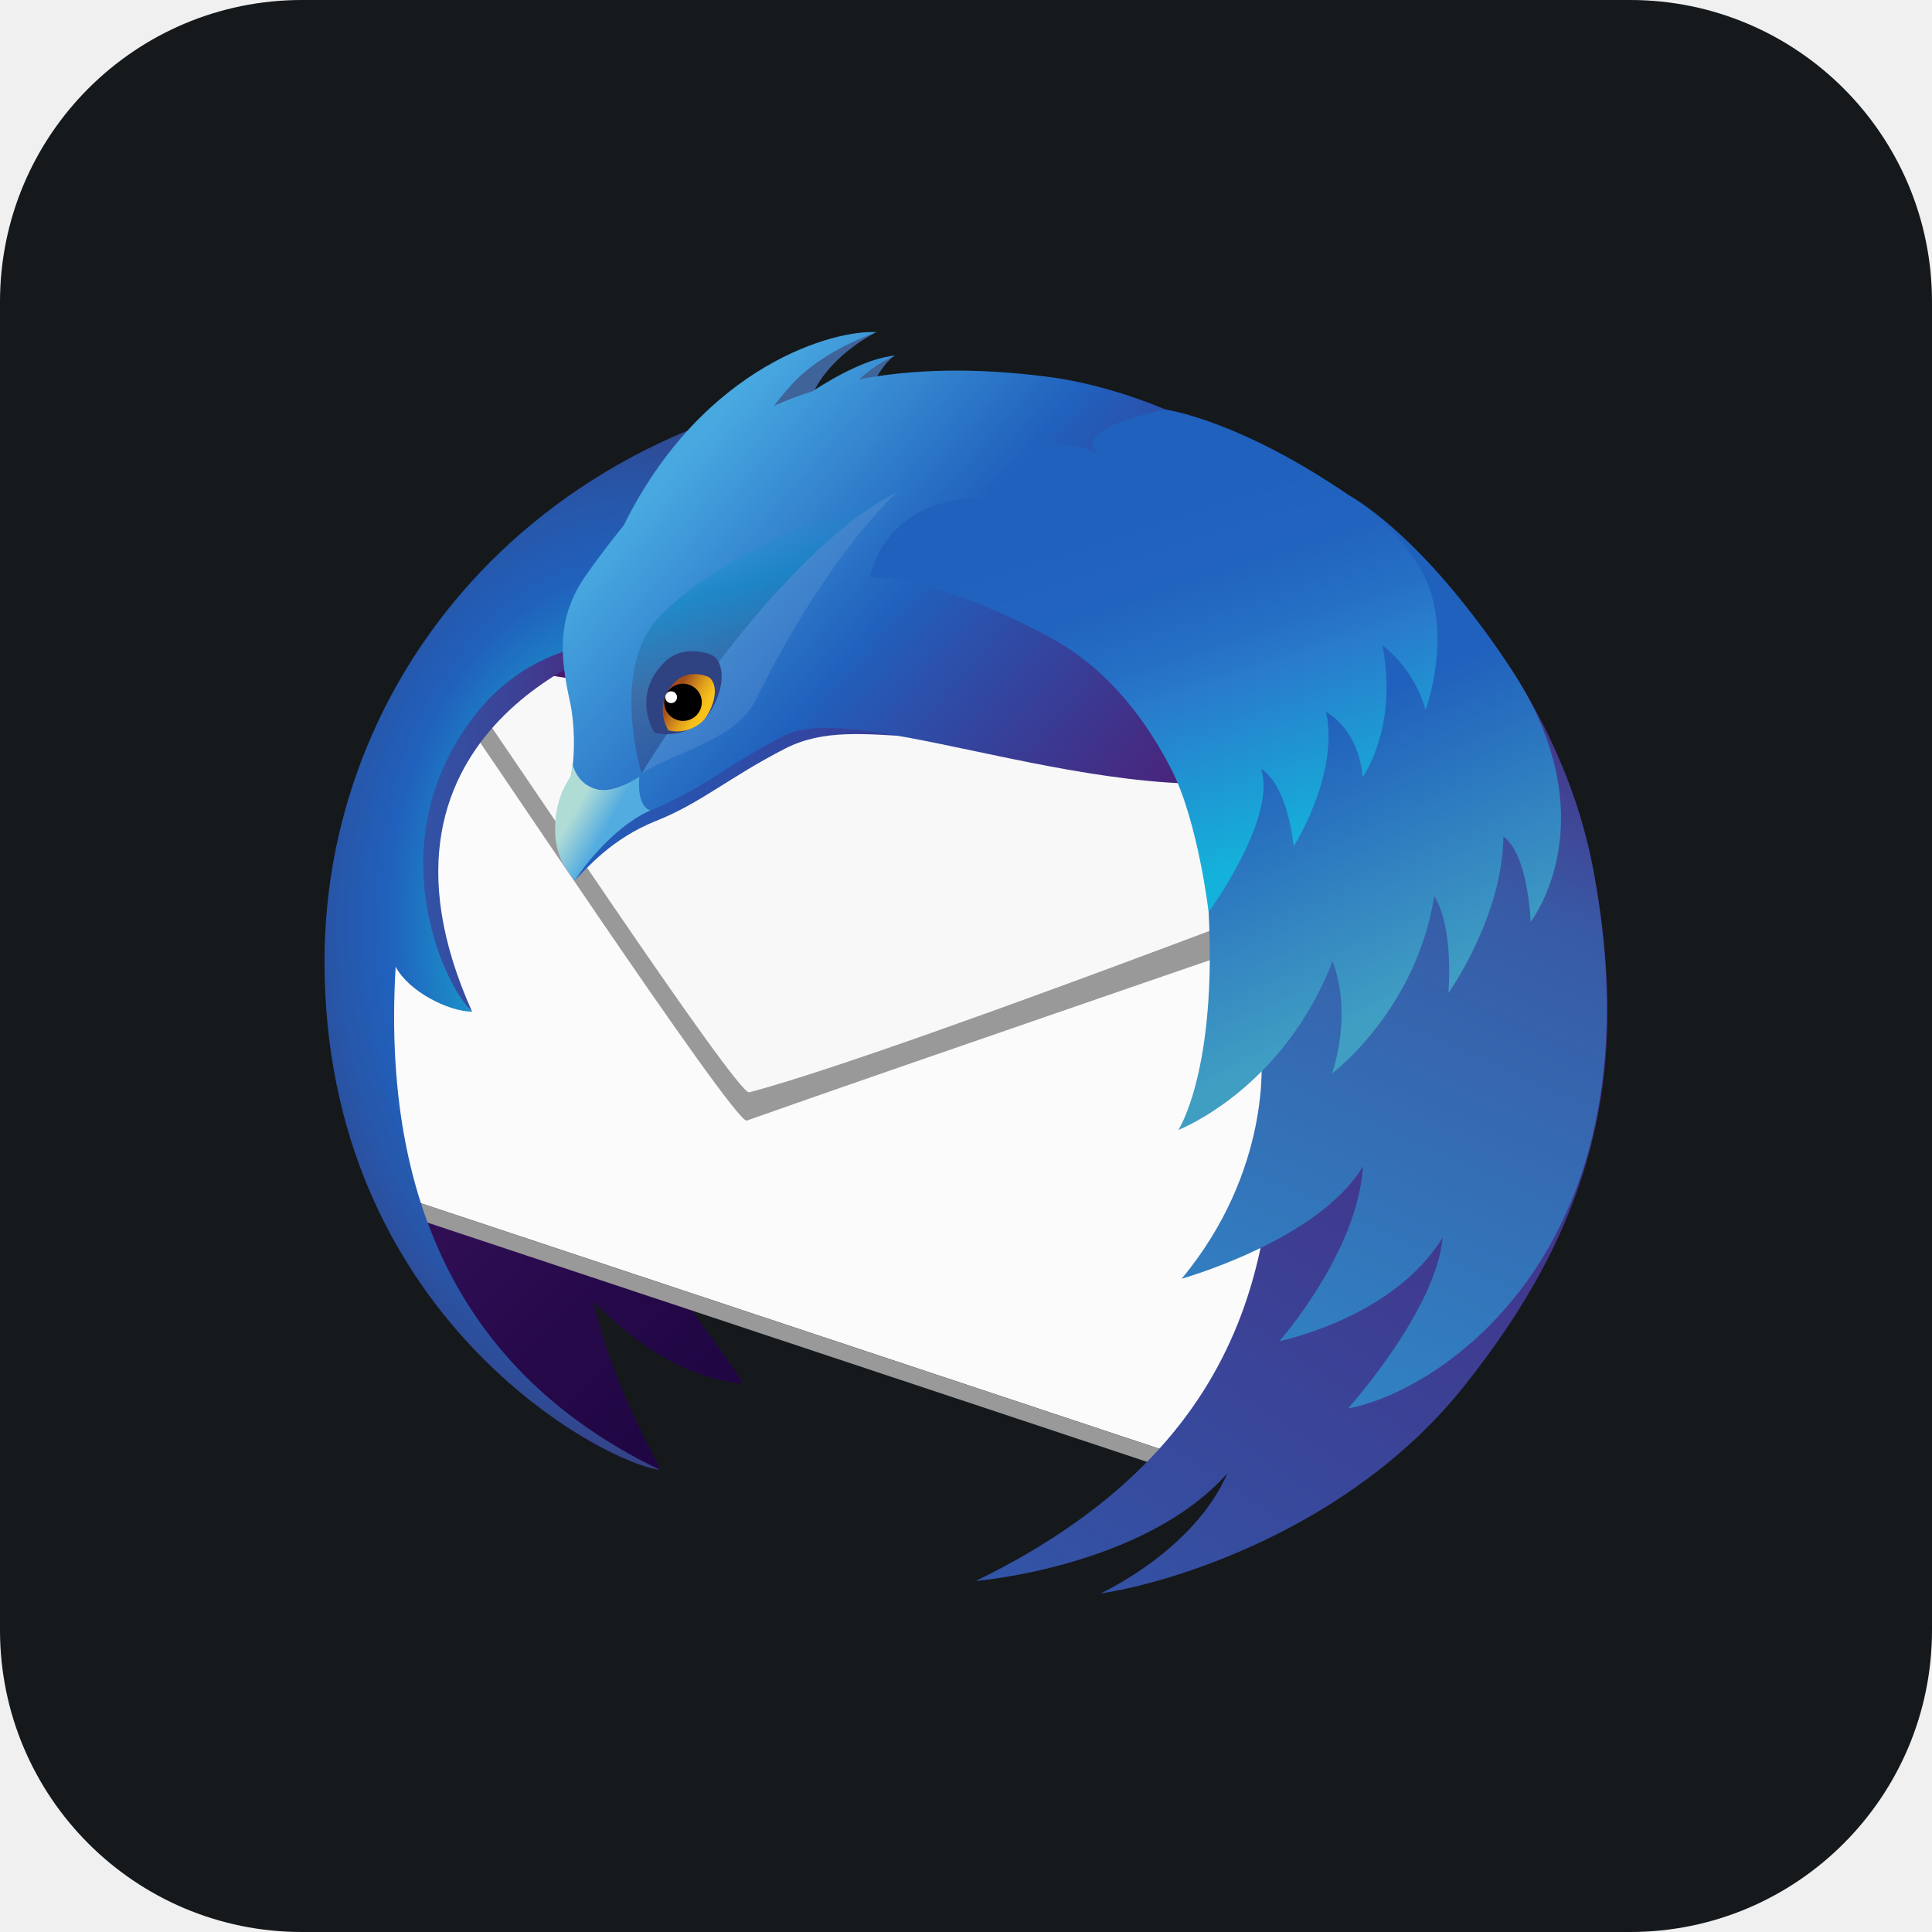
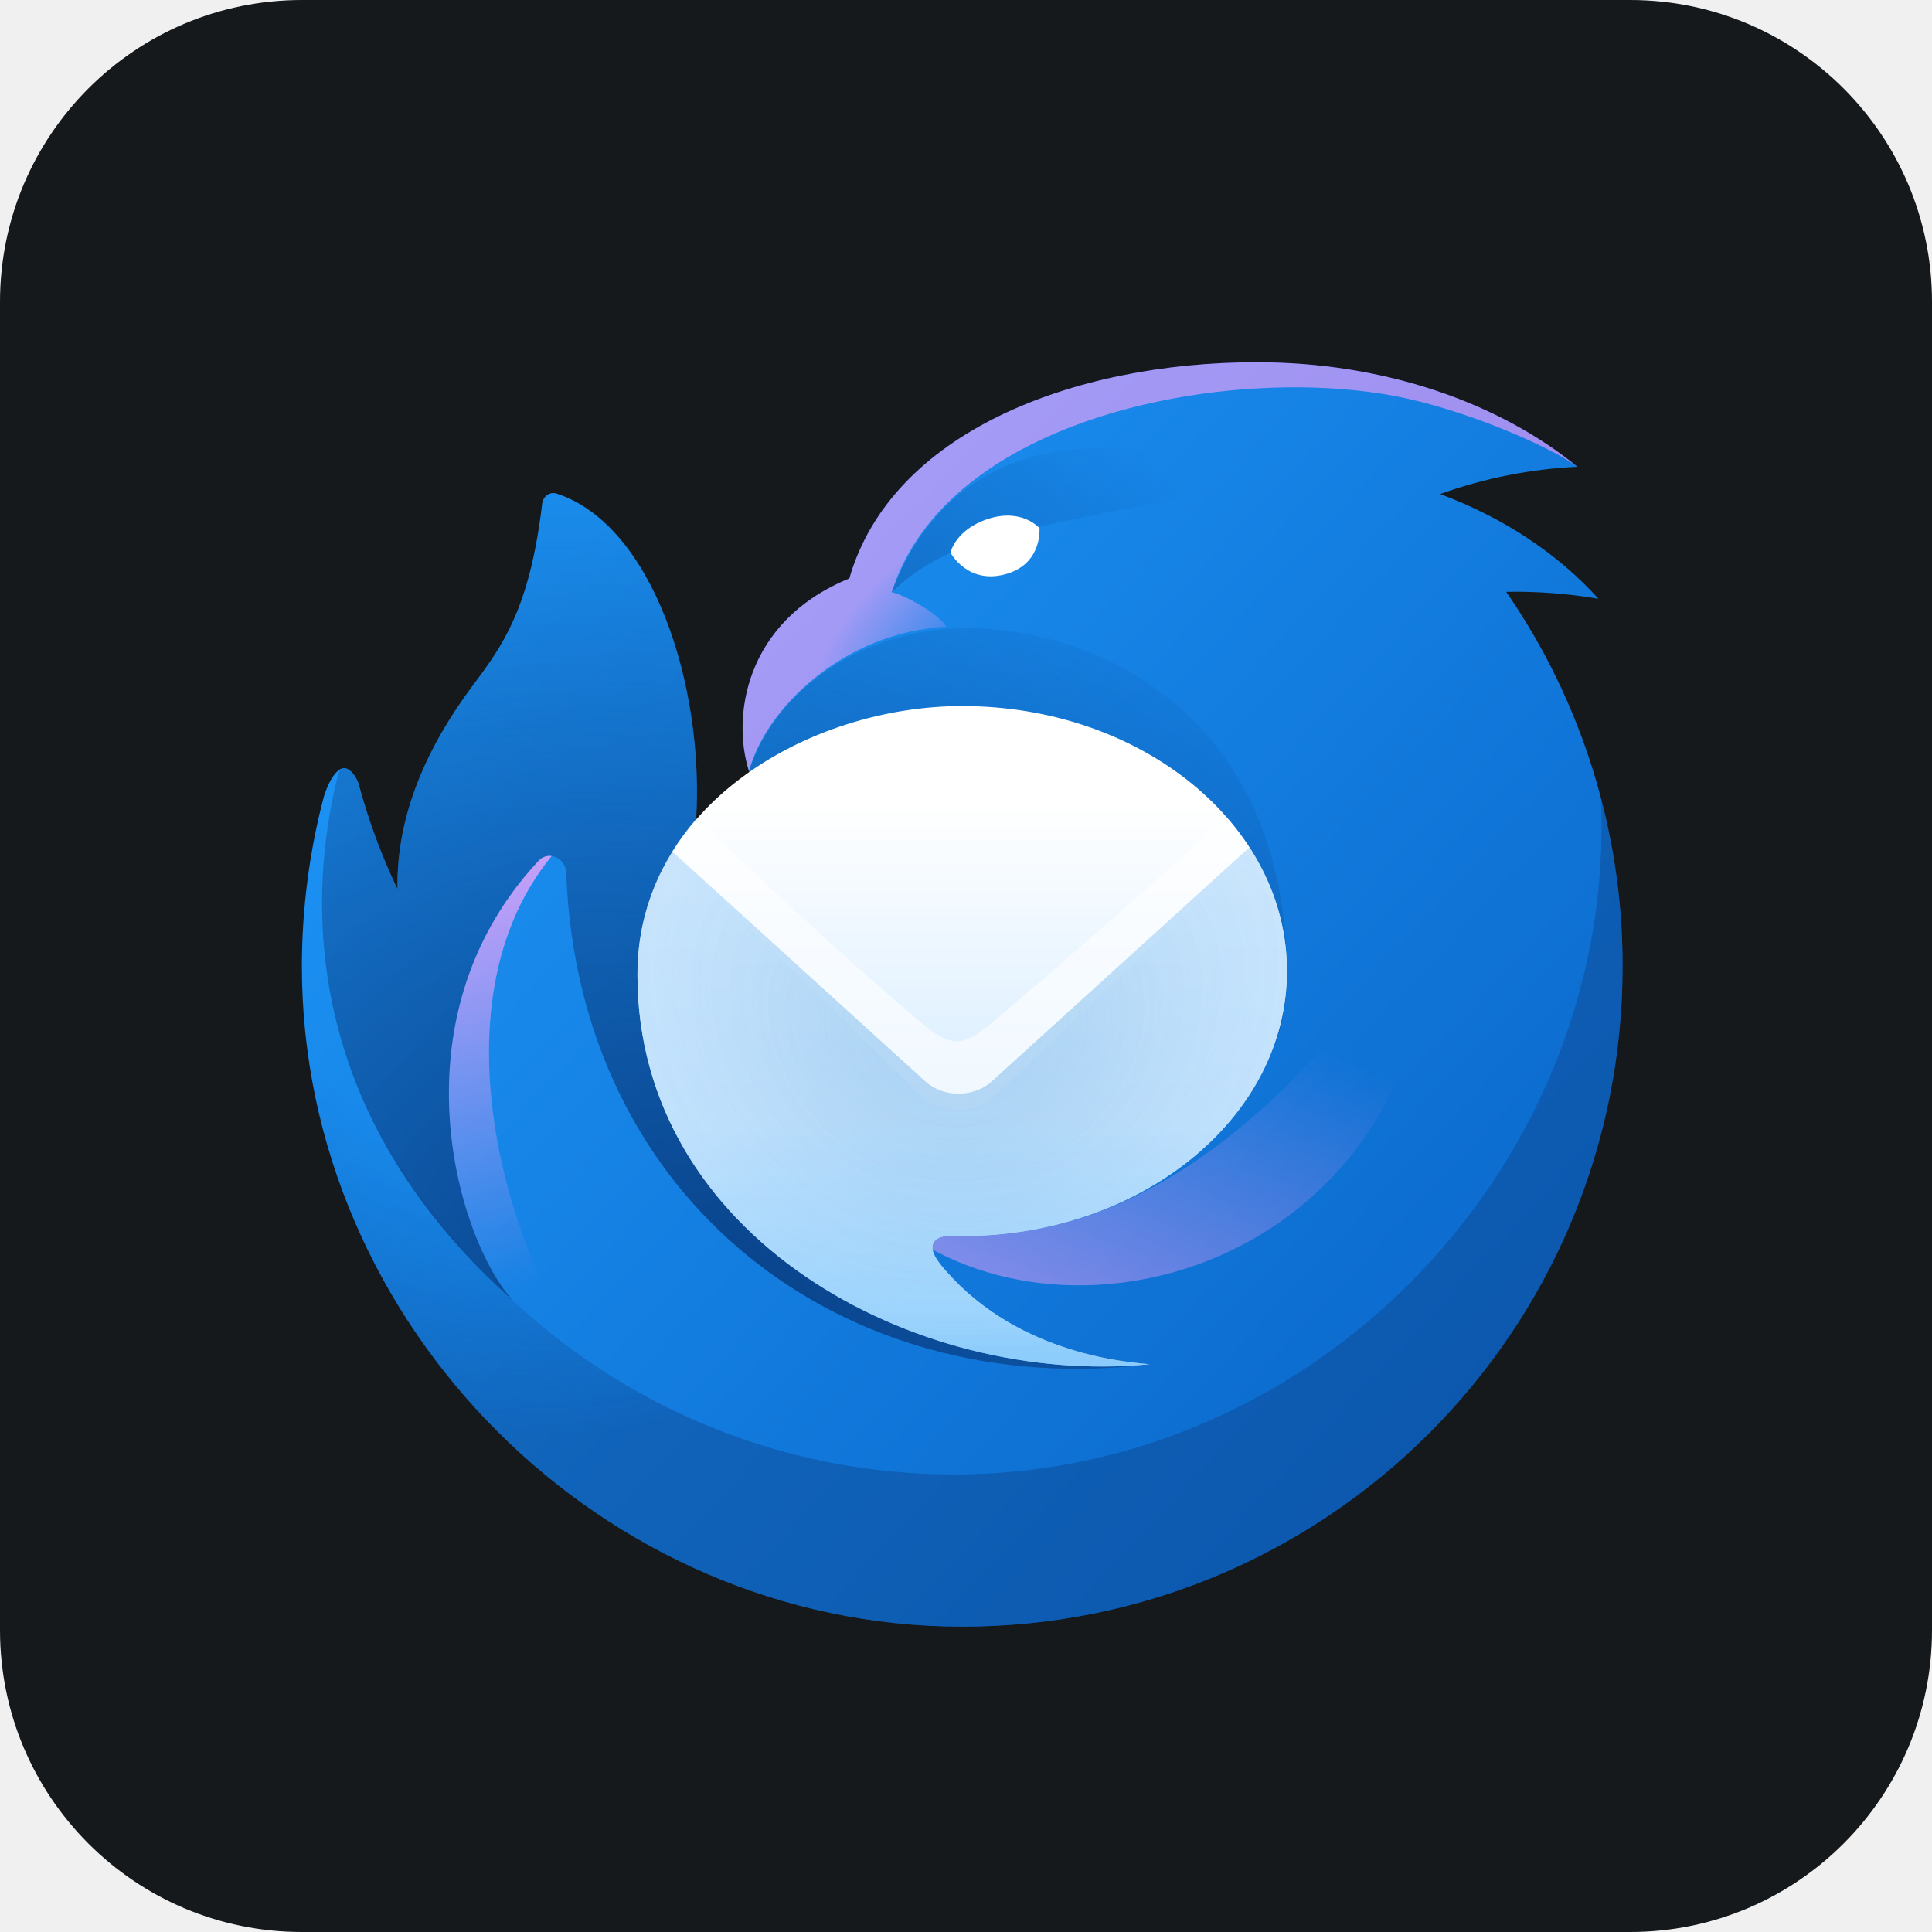
<svg xmlns="http://www.w3.org/2000/svg" width="256" height="256" title="Thunderbird" viewBox="0 0 256 256" fill="none" id="thunderbird">
  <style>
#thunderbird {
    rect {fill: #15191C}

    @media (prefers-color-scheme: light) {
        rect {fill: #F4F2ED}
    }
}
</style>
  <rect width="256" height="256" rx="40" fill="#15191C" />
-   <path d="M173.024 68.432C163.042 61.912 150.277 59.801 143.231 59.064C135.691 58.276 129.141 58.415 123.381 59.26C122.893 59.254 122.408 59.234 121.917 59.234C121.543 59.234 121.174 59.25 120.797 59.255C120.952 59.065 121.059 58.948 121.059 58.948C121.059 58.948 120.756 58.996 120.162 59.265C118.291 59.295 116.43 59.36 114.596 59.485C117.151 56.685 119.243 55.217 119.243 55.217C119.243 55.217 116.76 55.581 112.227 59.689C110.071 59.887 107.945 60.15 105.855 60.477C110.617 54.032 115.598 51.319 115.598 51.319C115.598 51.319 109.56 50.09 100.105 59.59C99.314 60.386 98.581 61.212 97.871 62.049C70.315 68.718 50.593 86.513 50.593 107.426C50.593 111.527 49.334 116.038 50.691 120.542C50.149 127.738 51.304 147.372 51.304 147.372C51.304 147.372 58.764 187.744 87.45 194.763C87.906 194.872 81.457 184.699 78.604 172.431C84.158 178.081 90.778 182.549 98.207 183.324C99.12 183.418 93.964 177.376 89.448 170.084L154.635 192.047C188.73 177.403 184.761 178.722 192.081 170.793C208.208 153.336 210.466 143.431 206.403 114.185C203.654 94.443 189.083 74.891 173.024 68.432Z" fill="url(#paint0_linear_1_7)" />
-   <path d="M58.617 86.869L48.883 142.217L54.28 158.94L162.027 194.764L182.009 109.802L58.617 86.869Z" fill="#FBFBFB" />
-   <path d="M58.921 88.751C59.461 89.914 59.302 90.189 58.965 90.189C58.814 90.189 58.627 90.133 58.451 90.078C58.276 90.023 58.111 89.968 58.005 89.968C57.707 89.968 57.875 90.407 59.563 92.528C61.95 95.561 97.01 148.488 98.925 148.488C98.936 148.488 98.945 148.487 98.953 148.484C115.274 142.669 184.685 118.844 184.685 118.844L177.584 108.499L58.921 88.751Z" fill="#999999" />
-   <path d="M59.939 87.451C59.939 87.451 60.462 90.158 62.886 93.153C65.295 96.177 97.655 145.174 99.279 144.743C120.478 139.115 197.389 109.172 197.389 109.172L59.939 87.451Z" fill="#F8F8F8" />
-   <path d="M158.179 193.488L55.782 159.442L56.144 161.834L159.318 196.139L158.179 193.488Z" fill="#999999" />
-   <path d="M82.722 85.161C82.722 85.161 45.466 96.072 62.561 134.058C62.561 134.058 54.722 126.882 50.055 117.705C49.845 117.294 57.834 88.911 57.834 88.911L82.722 85.161Z" fill="url(#paint1_linear_1_7)" />
-   <path d="M62.561 134.058C59.321 134.003 54.115 131.33 52.427 128.094C50.316 163.268 64.667 183.81 87.451 194.765C80.006 193.911 43 174.383 43 127.39C43 87.432 74.706 51.715 124.326 50.079C124.63 52.319 99.726 57.936 98.93 60.578C97.693 64.689 94.852 69.164 92.455 72.751C89.207 77.611 96.968 81.768 91.264 83.077C82.682 85.046 71.234 83.956 62.793 94.93C50.103 111.427 58.571 130.298 62.561 134.058Z" fill="url(#paint2_radial_1_7)" />
-   <path d="M137.34 51.365C105.205 48.899 88.667 61.757 78.05 76.709C74.184 82.151 74.607 87.149 75.939 93.186C76.511 95.764 77.089 96.999 76.392 99.626C76.008 101.076 76.072 102.429 75.595 103.284C74.935 104.466 74.094 105.758 73.813 107.88C73.109 113.18 74.985 114.868 76.157 116.651C77.828 114.993 81.09 111.09 86.972 108.758C92.854 106.427 96.724 102.923 104.096 99.162C114.168 94.024 125.974 101.818 148.358 94.483C155.246 92.226 171.076 68.777 174.834 67.876C164.368 56.303 146.564 52.072 137.34 51.365Z" fill="url(#paint3_linear_1_7)" />
-   <path d="M116.11 44.022C116.11 44.022 110.372 46.794 107.874 51.801C113.643 48.893 116.992 47.304 118.575 47.115C118.575 47.115 117.058 47.85 115.178 51.844C118.503 50.779 119.647 50.108 120.56 50.098C120.56 50.098 120.295 50.518 120.053 54.505C114.947 52.85 105.12 54.778 99.892 58.052C98.119 48.597 116.11 44.022 116.11 44.022Z" fill="#3F6499" />
-   <path d="M138.945 49.941C129.095 48.665 120.861 48.916 113.861 50.264C116.062 48.154 118.609 47.115 118.609 47.115C115.309 47.407 111.188 49.562 107.653 51.843C105.871 52.411 104.174 53.053 102.565 53.77C103.55 52.472 104.695 51.086 105.815 50.021C109.972 46.068 116.144 44.022 116.144 44.022C110.876 43.635 93.244 48.149 82.634 69.639C80.895 71.757 79.272 73.931 77.726 76.108C73.735 81.728 74.173 86.886 75.55 93.121C76.136 95.783 76.244 100.032 75.665 102.778C75.55 103.328 74.039 104.749 73.651 108.58C73.237 112.645 74.687 114.64 76.117 116.292C81.197 108.863 86.209 107.39 86.209 107.39C93.32 104.477 96.28 101.366 103.892 97.483C114.292 92.176 150.659 109.495 173.77 101.921C180.882 99.592 171.032 69.321 174.915 68.391C164.108 56.441 148.417 51.168 138.945 49.941Z" fill="url(#paint4_linear_1_7)" />
-   <path d="M211.084 115.101C205.387 85.338 177.976 58.261 155.934 56.76C146.151 56.093 149.155 61.11 143.034 63.02C116.656 71.252 116.252 76.058 116.252 76.058C172.184 78.687 173.032 133.926 158.053 147.901C162.268 146.918 166.838 141.765 171.035 133.675C170.531 137.069 170.099 141.233 169.47 145.879C167.551 160.056 170.036 189.669 129.299 209.488C129.299 209.488 151.583 207.667 162.633 195.227C158.14 205.561 145.809 211.143 145.809 211.143C154.883 209.816 178.72 202.782 193.904 183.793C211.09 162.298 216.258 142.133 211.084 115.101Z" fill="url(#paint5_linear_1_7)" />
-   <path d="M156.577 169.436C156.577 169.436 174.747 164.356 180.603 154.544C179.892 165.984 169.515 177.716 169.515 177.716C169.515 177.716 184.685 174.646 191.155 163.971C190.312 173.604 178.633 186.623 178.633 186.623C190.573 184.48 220.575 165.528 211.085 115.101C205.48 85.32 177.977 58.261 155.934 56.76C146.152 56.093 149.156 61.11 143.035 63.02C116.656 71.252 116.253 76.058 116.253 76.058C172.185 78.687 187.048 107.96 158.054 147.12C162.269 146.136 163.959 143.82 167.125 140.029C167.124 140.029 168.56 155.021 156.577 169.436Z" fill="url(#paint6_linear_1_7)" />
-   <path d="M84.722 102.902C84.722 102.902 81.473 105.174 79.121 104.595C76.337 103.912 75.865 101.214 75.865 101.214C75.804 101.766 75.733 102.3 75.63 102.778C75.515 103.328 74.004 104.749 73.616 108.58C73.202 112.645 74.728 114.999 76.157 116.65C81.238 109.221 86.175 107.39 86.175 107.39C84.241 106.714 84.722 102.902 84.722 102.902Z" fill="url(#paint7_linear_1_7)" />
-   <path d="M155.558 56.69C156.319 56.492 159.427 56.83 161.467 57.745C163.507 58.66 167.024 60.277 164.211 60.981C161.397 61.684 159.779 60.559 158.372 59.363C156.965 58.166 153.659 57.182 155.558 56.69Z" fill="url(#paint8_linear_1_7)" />
-   <path d="M85.026 102.457C85.026 102.457 102.846 73.09 118.957 65.165C120.453 64.412 96.65 71.492 87.072 82.064C81.378 88.349 84.393 100.652 85.026 102.457Z" fill="url(#paint9_linear_1_7)" />
-   <path opacity="0.1" d="M85.026 102.457C85.042 102.447 85.06 102.437 85.077 102.426C89.685 99.579 97.582 97.94 100.128 92.779C109.928 72.906 118.958 65.165 118.958 65.165C102.846 73.09 85.026 102.457 85.026 102.457Z" fill="#F2F2F2" />
-   <path d="M86.72 97.086C86.72 97.086 83.508 92.158 88.133 87.664C90.574 85.296 94.273 86.612 94.7 87.038C96.52 88.843 95.376 92.652 93.738 94.808C92.812 96.022 90.118 97.913 86.72 97.086Z" fill="#2F4282" />
-   <path d="M88.561 96.78C88.561 96.78 86.342 93.374 89.54 90.269C91.224 88.633 93.781 89.542 94.078 89.835C95.335 91.083 94.543 93.716 93.412 95.205C92.772 96.047 90.909 97.352 88.561 96.78Z" fill="url(#paint10_linear_1_7)" />
-   <path d="M92.992 93.145C92.942 94.507 91.79 95.57 90.418 95.523C89.044 95.475 87.969 94.335 88.018 92.973C88.067 91.612 89.219 90.549 90.593 90.596C91.965 90.644 93.039 91.785 92.992 93.145Z" fill="black" />
-   <path d="M88.932 93.166C89.364 93.166 89.714 92.816 89.714 92.384C89.714 91.952 89.364 91.602 88.932 91.602C88.5 91.602 88.15 91.952 88.15 92.384C88.15 92.816 88.5 93.166 88.932 93.166Z" fill="white" />
-   <path d="M200.296 88.751C188.098 70.182 178.433 65.463 178.433 65.463C178.433 65.463 178.877 78.989 185.65 85.514C186.424 86.259 177.545 79.71 177.545 79.71C177.545 79.71 175.646 85.957 179.997 93.14C178.733 91.461 177.897 90.825 177.897 90.825C177.897 90.825 169.7 94.605 167.28 99.849C166.031 97.49 165.094 96.101 165.094 96.101C165.094 96.101 159.424 107.416 160.137 120.535C161.296 141.866 156.142 149.724 156.142 149.724C156.142 149.724 169.949 144.427 176.57 127.374C179.306 134.625 176.487 142.256 176.487 142.256C176.487 142.256 187.643 133.921 190.042 118.728C192.701 123.016 191.919 131.576 191.919 131.576C191.919 131.576 199.039 121.662 199.213 110.865C202.513 113.166 202.817 122.154 202.817 122.154C202.817 122.154 213.373 108.658 200.296 88.751Z" fill="url(#paint11_linear_1_7)" />
-   <path d="M188.441 75.774C185.253 69.833 179.627 66.047 174.683 62.983C162.355 55.338 154.426 54.264 154.426 54.264C154.426 54.264 143.049 56.381 145.003 59.546C145.103 59.708 145.338 59.914 145.669 60.149C135.689 55.552 130.028 66.122 130.028 66.122C124.326 65.776 117.382 68.583 115.358 76.103C115.148 76.884 117.912 76.445 119.334 76.754C127.649 78.561 135.477 82.481 139.073 84.418C147.44 88.925 152.404 96.431 155.269 102.06C158.737 108.871 160.153 120.856 160.153 120.856C160.153 120.856 169.276 108.324 167.096 101.889C170.709 104.134 171.422 112.14 171.422 112.14C171.422 112.14 177.504 102.614 175.706 94.317C180.397 97.176 180.553 102.992 180.553 102.992C180.553 102.992 185.33 96.362 183.171 85.488C187.892 89.242 188.88 94.105 188.88 94.105C188.88 94.105 192.739 83.784 188.441 75.774Z" fill="url(#paint12_linear_1_7)" />
-   <linearGradient id="paint0_linear_1_7" x1="180.353" y1="182.987" x2="70.314" y2="72.948" gradientUnits="userSpaceOnUse">
-     <stop stop-color="#130036" />
-     <stop offset="0.23" stop-color="#18023B" />
-     <stop offset="0.512" stop-color="#26094A" />
-     <stop offset="0.821" stop-color="#3D1563" />
-     <stop offset="1" stop-color="#4E1D75" />
+   <path d="M112.524 76.665H112.539C118.049 57.402 142.059 48 166.526 48C183.433 48 198.611 53.352 209.016 61.85C202.806 62.143 196.675 63.361 190.826 65.465C199.233 68.59 206.455 73.397 211.808 79.345C207.77 78.65 203.675 78.34 199.578 78.42C209.647 93.005 215.026 110.315 214.998 128.039C214.998 176.363 175.823 215.538 127.499 215.538C79.919 215.538 40 175.701 40 128.039C40 120.512 41 112.739 42.943 105.449C43.453 103.919 44.162 102.452 45.105 101.914C46.285 101.242 47.36 103.247 47.532 103.899C48.812 108.692 50.533 113.355 52.675 117.829C52.487 107.839 56.755 98.739 62.625 90.869C66.54 85.622 70.17 80.76 71.845 66.727C71.957 65.785 72.85 65.107 73.752 65.402C86.492 69.572 93.302 90.787 92.244 108.527C99.282 109.534 99.249 102.182 99.249 102.182C96.999 95.267 98.499 82.415 112.499 76.665H112.524Z" fill="url(#paint0_linear_189_100)" />
+   <path opacity="0.9" d="M212.135 105.757C214.263 153.881 174.701 195.373 126.459 195.373C81.297 195.373 44.29 160.466 40.942 116.162C40.345 120.311 40.031 124.495 40.002 128.687C40.345 176.091 80.167 215.538 127.501 215.538C175.826 215.538 215 176.364 215 128.039C215 120.339 214.003 112.872 212.135 105.757Z" fill="url(#paint1_radial_189_100)" />
+   <path d="M125.366 83.042C124.424 81.374 120.071 78.907 118.169 78.477C125.369 55.415 162.049 48.335 184.498 52.415C193.841 54.115 205.476 59.205 209.016 61.85C198.611 53.352 183.431 48 166.526 48C142.059 48 118.049 57.402 112.539 76.665H112.499C98.499 82.415 96.999 95.272 99.249 102.184C101.409 93.937 111.687 83.802 125.366 83.042Z" fill="url(#paint2_radial_189_100)" style="mix-blend-mode:screen" />
+   <path d="M150.794 67.115C131.139 70.982 124.716 72.247 118.139 78.499C125.526 58.942 144.384 54.977 166.853 63.892C161.506 64.995 156.152 66.07 150.794 67.117V67.115Z" fill="url(#paint3_linear_189_100)" />
+   <path d="M44.75 102.772C39.38 124.757 43.53 150.596 67.924 172.281C60.662 164.339 51.795 135.014 71.362 114.064C72.679 112.652 74.947 113.689 75.019 115.619C76.632 159.159 111.764 185.751 152.268 180.778C139.718 180.073 98.214 165.536 129.089 159.786C145.226 156.779 170.528 152.066 170.528 129.362C170.528 92.557 142.071 81.797 124.814 83.397C113.004 84.492 102.491 91.987 99.256 102.18C100.499 106.197 95.546 109.009 92.244 108.537C93.304 90.8 86.494 69.572 73.752 65.403C72.852 65.108 71.957 65.785 71.844 66.728C70.169 80.76 66.539 85.622 62.627 90.87C56.755 98.742 52.487 107.839 52.675 117.829C50.533 113.355 48.812 108.692 47.532 103.899C47.39 103.36 46.607 101.852 45.662 101.782C45.15 101.745 44.877 102.245 44.75 102.772Z" fill="url(#paint4_radial_189_100)" />
+   <path d="M118.246 162.013C142.006 181.306 189.788 166.841 189.788 119.934C170.498 149.174 145.929 169.343 118.249 162.013H118.246Z" fill="url(#paint5_linear_189_100)" style="mix-blend-mode:screen" />
+   <path d="M71.362 114.064C71.578 113.823 71.85 113.638 72.155 113.526C72.459 113.415 72.786 113.38 73.107 113.424C55.593 134.787 69.72 172.304 79.415 181.521C79.957 183.056 70.217 175.074 68.875 173.206C61.5 166.949 50.93 135.942 71.362 114.064Z" fill="url(#paint6_linear_189_100)" style="mix-blend-mode:screen" />
+   <path d="M127.499 163.781C151.264 163.781 170.531 148.061 170.531 128.669C170.531 109.277 151.264 93.557 127.499 93.557C107.224 93.557 84.457 106.747 84.467 129.182C84.477 163.849 121.101 183.793 152.321 180.774C149.976 180.501 135.346 179.724 125.459 168.539C124.566 167.531 123.019 165.771 123.721 164.629C124.421 163.486 126.351 163.779 127.496 163.779L127.499 163.781Z" fill="url(#paint7_linear_189_100)" />
+   <path opacity="0.6" d="M165.843 112.714L131.834 145.259C128.816 147.404 125.604 147.559 122.434 145.614L89.077 112.834C90.029 111.305 91.099 109.852 92.277 108.489L95.777 111.764C104.537 119.974 111.619 126.607 121.601 135.127C126.106 138.972 127.506 138.897 131.926 135.127C143.346 125.377 151.699 118.002 162.556 108.304C163.766 109.686 164.865 111.161 165.841 112.717L165.843 112.714Z" fill="white" />
+   <mask id="mask0_189_100" style="mask-type:luminance" maskUnits="userSpaceOnUse" x="84" y="112" width="87" height="70">
+     <path d="M170.531 128.669C170.531 148.061 151.263 163.781 127.499 163.781C126.351 163.781 124.424 163.486 123.721 164.631C123.019 165.771 124.566 167.531 125.459 168.538C134.749 179.048 148.226 180.371 151.763 180.718L152.321 180.773C121.101 183.793 84.477 163.849 84.467 129.181C84.434 123.409 86.04 117.747 89.099 112.852L122.619 143.296C125.004 145.461 129.021 145.461 131.406 143.296L165.561 112.274C168.736 117.169 170.531 122.749 170.531 128.669Z" fill="white" />
+   </mask>
+   <g mask="url(#mask0_189_100)">
+     <path opacity="0.7" d="M74.499 88.172H183.266V186.788H74.499V88.172Z" fill="url(#paint8_linear_189_100)" />
+     <g filter="url(#filter0_f_189_100)">
+       <path fill-rule="evenodd" clip-rule="evenodd" d="M117.509 143.501C111.172 136.906 92.192 114.994 92.192 114.994L93.659 115.059L123.374 137.251C125.599 138.869 128.774 138.851 130.979 137.214L160.116 115.089L161.661 114.966C161.661 114.966 143.301 136.359 136.269 143.406C129.236 150.453 123.846 150.096 117.509 143.501Z" fill="#458FCD" />
+     </g>
+   </g>
+   <path d="M133.536 75.992C138.141 74.542 137.736 69.984 137.736 69.984C137.736 69.984 135.434 67.272 130.871 68.775C126.601 70.182 125.939 73.224 125.939 73.224C125.939 73.224 128.271 77.649 133.536 75.992Z" fill="white" />
+   <filter id="filter0_f_189_100" x="60.192" y="82.966" width="133.469" height="97.603" filterUnits="userSpaceOnUse" color-interpolation-filters="sRGB">
+     <feFlood flood-opacity="0" result="BackgroundImageFix" />
+     <feBlend mode="normal" in="SourceGraphic" in2="BackgroundImageFix" result="shape" />
+     <feGaussianBlur stdDeviation="16" result="effect1_foregroundBlur_189_100" />
+   </filter>
+   <linearGradient id="paint0_linear_189_100" x1="70.37" y1="76.84" x2="193.718" y2="191.893" gradientUnits="userSpaceOnUse">
+     <stop stop-color="#1B91F3" />
+     <stop offset="1" stop-color="#0B68CB" />
  </linearGradient>
-   <linearGradient id="paint1_linear_1_7" x1="50.051" y1="109.61" x2="82.722" y2="109.61" gradientUnits="userSpaceOnUse">
-     <stop stop-color="#3156A8" />
-     <stop offset="0.247" stop-color="#3351A4" />
-     <stop offset="0.536" stop-color="#3B4397" />
-     <stop offset="0.845" stop-color="#472C82" />
-     <stop offset="1" stop-color="#4E1D75" />
+   <radialGradient id="paint1_radial_189_100" cx="0" cy="0" r="1" gradientUnits="userSpaceOnUse" gradientTransform="translate(70.1419 116.427) rotate(66.5177) scale(73.9891 70.8788)">
+     <stop offset="0.53" stop-color="#0B4186" stop-opacity="0" />
+     <stop offset="1" stop-color="#0B4186" stop-opacity="0.45" />
+   </radialGradient>
+   <radialGradient id="paint2_radial_189_100" cx="0" cy="0" r="1" gradientUnits="userSpaceOnUse" gradientTransform="translate(129.749 86.0395) rotate(-127.997) scale(15.8173 26.1742)">
+     <stop stop-color="#EF3ACC" stop-opacity="0" />
+     <stop offset="1" stop-color="#EF3ACC" stop-opacity="0.64" />
+   </radialGradient>
+   <linearGradient id="paint3_linear_189_100" x1="104.692" y1="106.291" x2="149.076" y2="56.882" gradientUnits="userSpaceOnUse">
+     <stop stop-color="#0F5DB0" />
+     <stop offset="1" stop-color="#0F5DB0" stop-opacity="0" />
  </linearGradient>
-   <radialGradient id="paint2_radial_1_7" cx="0" cy="0" r="1" gradientUnits="userSpaceOnUse" gradientTransform="translate(83.6643 122.422) scale(58.6814 85.088)">
-     <stop offset="0.165" stop-color="#14CDDA" />
-     <stop offset="0.548" stop-color="#2061BD" />
-     <stop offset="0.655" stop-color="#2658AC" />
-     <stop offset="0.864" stop-color="#373F81" />
-     <stop offset="1" stop-color="#432D62" />
+   <radialGradient id="paint4_radial_189_100" cx="0" cy="0" r="1" gradientUnits="userSpaceOnUse" gradientTransform="translate(94.4989 175.714) rotate(-64.2624) scale(115.428 142.587)">
+     <stop offset="0.02" stop-color="#094188" />
+     <stop offset="0.97" stop-color="#0B4186" stop-opacity="0" />
  </radialGradient>
-   <linearGradient id="paint3_linear_1_7" x1="73.659" y1="83.855" x2="174.834" y2="83.855" gradientUnits="userSpaceOnUse">
-     <stop stop-color="#2061BD" />
-     <stop offset="0.185" stop-color="#2B51AC" />
-     <stop offset="0.683" stop-color="#442C84" />
-     <stop offset="0.941" stop-color="#4E1D75" />
+   <linearGradient id="paint5_linear_189_100" x1="182.478" y1="142.066" x2="161.841" y2="192.738" gradientUnits="userSpaceOnUse">
+     <stop stop-color="#E247C4" stop-opacity="0" />
+     <stop offset="1" stop-color="#E247C4" stop-opacity="0.64" />
  </linearGradient>
-   <linearGradient id="paint4_linear_1_7" x1="88.552" y1="59.974" x2="158.14" y2="120.466" gradientUnits="userSpaceOnUse">
-     <stop offset="0.02" stop-color="#48A8E0" />
-     <stop offset="0.388" stop-color="#2061BD" />
-     <stop offset="0.497" stop-color="#2B51AC" />
-     <stop offset="0.789" stop-color="#442C84" />
-     <stop offset="0.941" stop-color="#4E1D75" />
+   <linearGradient id="paint6_linear_189_100" x1="54.502" y1="96.625" x2="72.685" y2="169.804" gradientUnits="userSpaceOnUse">
+     <stop offset="0.1" stop-color="#EF3ACC" />
+     <stop offset="1" stop-color="#EF3ACC" stop-opacity="0" />
  </linearGradient>
-   <linearGradient id="paint5_linear_1_7" x1="56.544" y1="276.266" x2="192.952" y2="74.034" gradientUnits="userSpaceOnUse">
-     <stop offset="0.379" stop-color="#3156A8" />
-     <stop offset="1" stop-color="#4E1D75" />
+   <linearGradient id="paint7_linear_189_100" x1="127.499" y1="106.414" x2="127.499" y2="180.413" gradientUnits="userSpaceOnUse">
+     <stop stop-color="white" />
+     <stop offset="0.91" stop-color="#BEE1FE" />
+     <stop offset="1" stop-color="#96CEFD" />
  </linearGradient>
-   <linearGradient id="paint6_linear_1_7" x1="109.597" y1="235.812" x2="185.023" y2="66.401" gradientUnits="userSpaceOnUse">
-     <stop stop-color="#29ABE2" />
-     <stop offset="0.773" stop-color="#385AA6" />
-     <stop offset="0.858" stop-color="#414293" />
-     <stop offset="1" stop-color="#4E1D75" />
-   </linearGradient>
-   <linearGradient id="paint7_linear_1_7" x1="76.227" y1="107.354" x2="80.338" y2="109.718" gradientUnits="userSpaceOnUse">
-     <stop stop-color="#B0DCD6" />
-     <stop offset="1" stop-color="#53ACE0" />
-   </linearGradient>
-   <linearGradient id="paint8_linear_1_7" x1="164.301" y1="59.891" x2="156.058" y2="58.15" gradientUnits="userSpaceOnUse">
-     <stop stop-color="#3092B9" />
-     <stop offset="0.22" stop-color="#258DB6" />
-     <stop offset="0.656" stop-color="#1685B1" />
-     <stop offset="1" stop-color="#1082AF" />
-   </linearGradient>
-   <linearGradient id="paint9_linear_1_7" x1="98.609" y1="70.176" x2="105.392" y2="97.379" gradientUnits="userSpaceOnUse">
-     <stop offset="0.007" stop-color="#1398D1" stop-opacity="0" />
-     <stop offset="0.248" stop-color="#1187C2" stop-opacity="0.62" />
-     <stop offset="0.642" stop-color="#3F6499" stop-opacity="0.71" />
-     <stop offset="1" stop-color="#2F4282" stop-opacity="0.5" />
-   </linearGradient>
-   <linearGradient id="paint10_linear_1_7" x1="93.112" y1="94.379" x2="89.375" y2="92.134" gradientUnits="userSpaceOnUse">
-     <stop stop-color="#F9C21B" />
-     <stop offset="0.148" stop-color="#F3BA1B" />
-     <stop offset="0.379" stop-color="#E3A41B" />
-     <stop offset="0.663" stop-color="#C9801C" />
-     <stop offset="0.988" stop-color="#A44E1C" />
-     <stop offset="1" stop-color="#A34C1C" />
-   </linearGradient>
-   <linearGradient id="paint11_linear_1_7" x1="184.95" y1="133.584" x2="159.631" y2="76.716" gradientUnits="userSpaceOnUse">
-     <stop stop-color="#409EC3" />
-     <stop offset="0.62" stop-color="#2061BD" />
-   </linearGradient>
-   <linearGradient id="paint12_linear_1_7" x1="164.677" y1="114.944" x2="146.536" y2="59.112" gradientUnits="userSpaceOnUse">
-     <stop stop-color="#14B2DA" />
-     <stop offset="0.403" stop-color="#297CCC" />
-     <stop offset="0.508" stop-color="#256FC5" />
-     <stop offset="0.649" stop-color="#2164BF" />
-     <stop offset="0.816" stop-color="#2061BD" />
-     <stop offset="0.984" stop-color="#2061BD" />
+   <linearGradient id="paint8_linear_189_100" x1="128.884" y1="148.289" x2="128.884" y2="179.288" gradientUnits="userSpaceOnUse">
+     <stop stop-color="#BCE0FD" />
+     <stop offset="1" stop-color="#88CCFC" />
  </linearGradient>
</svg>
